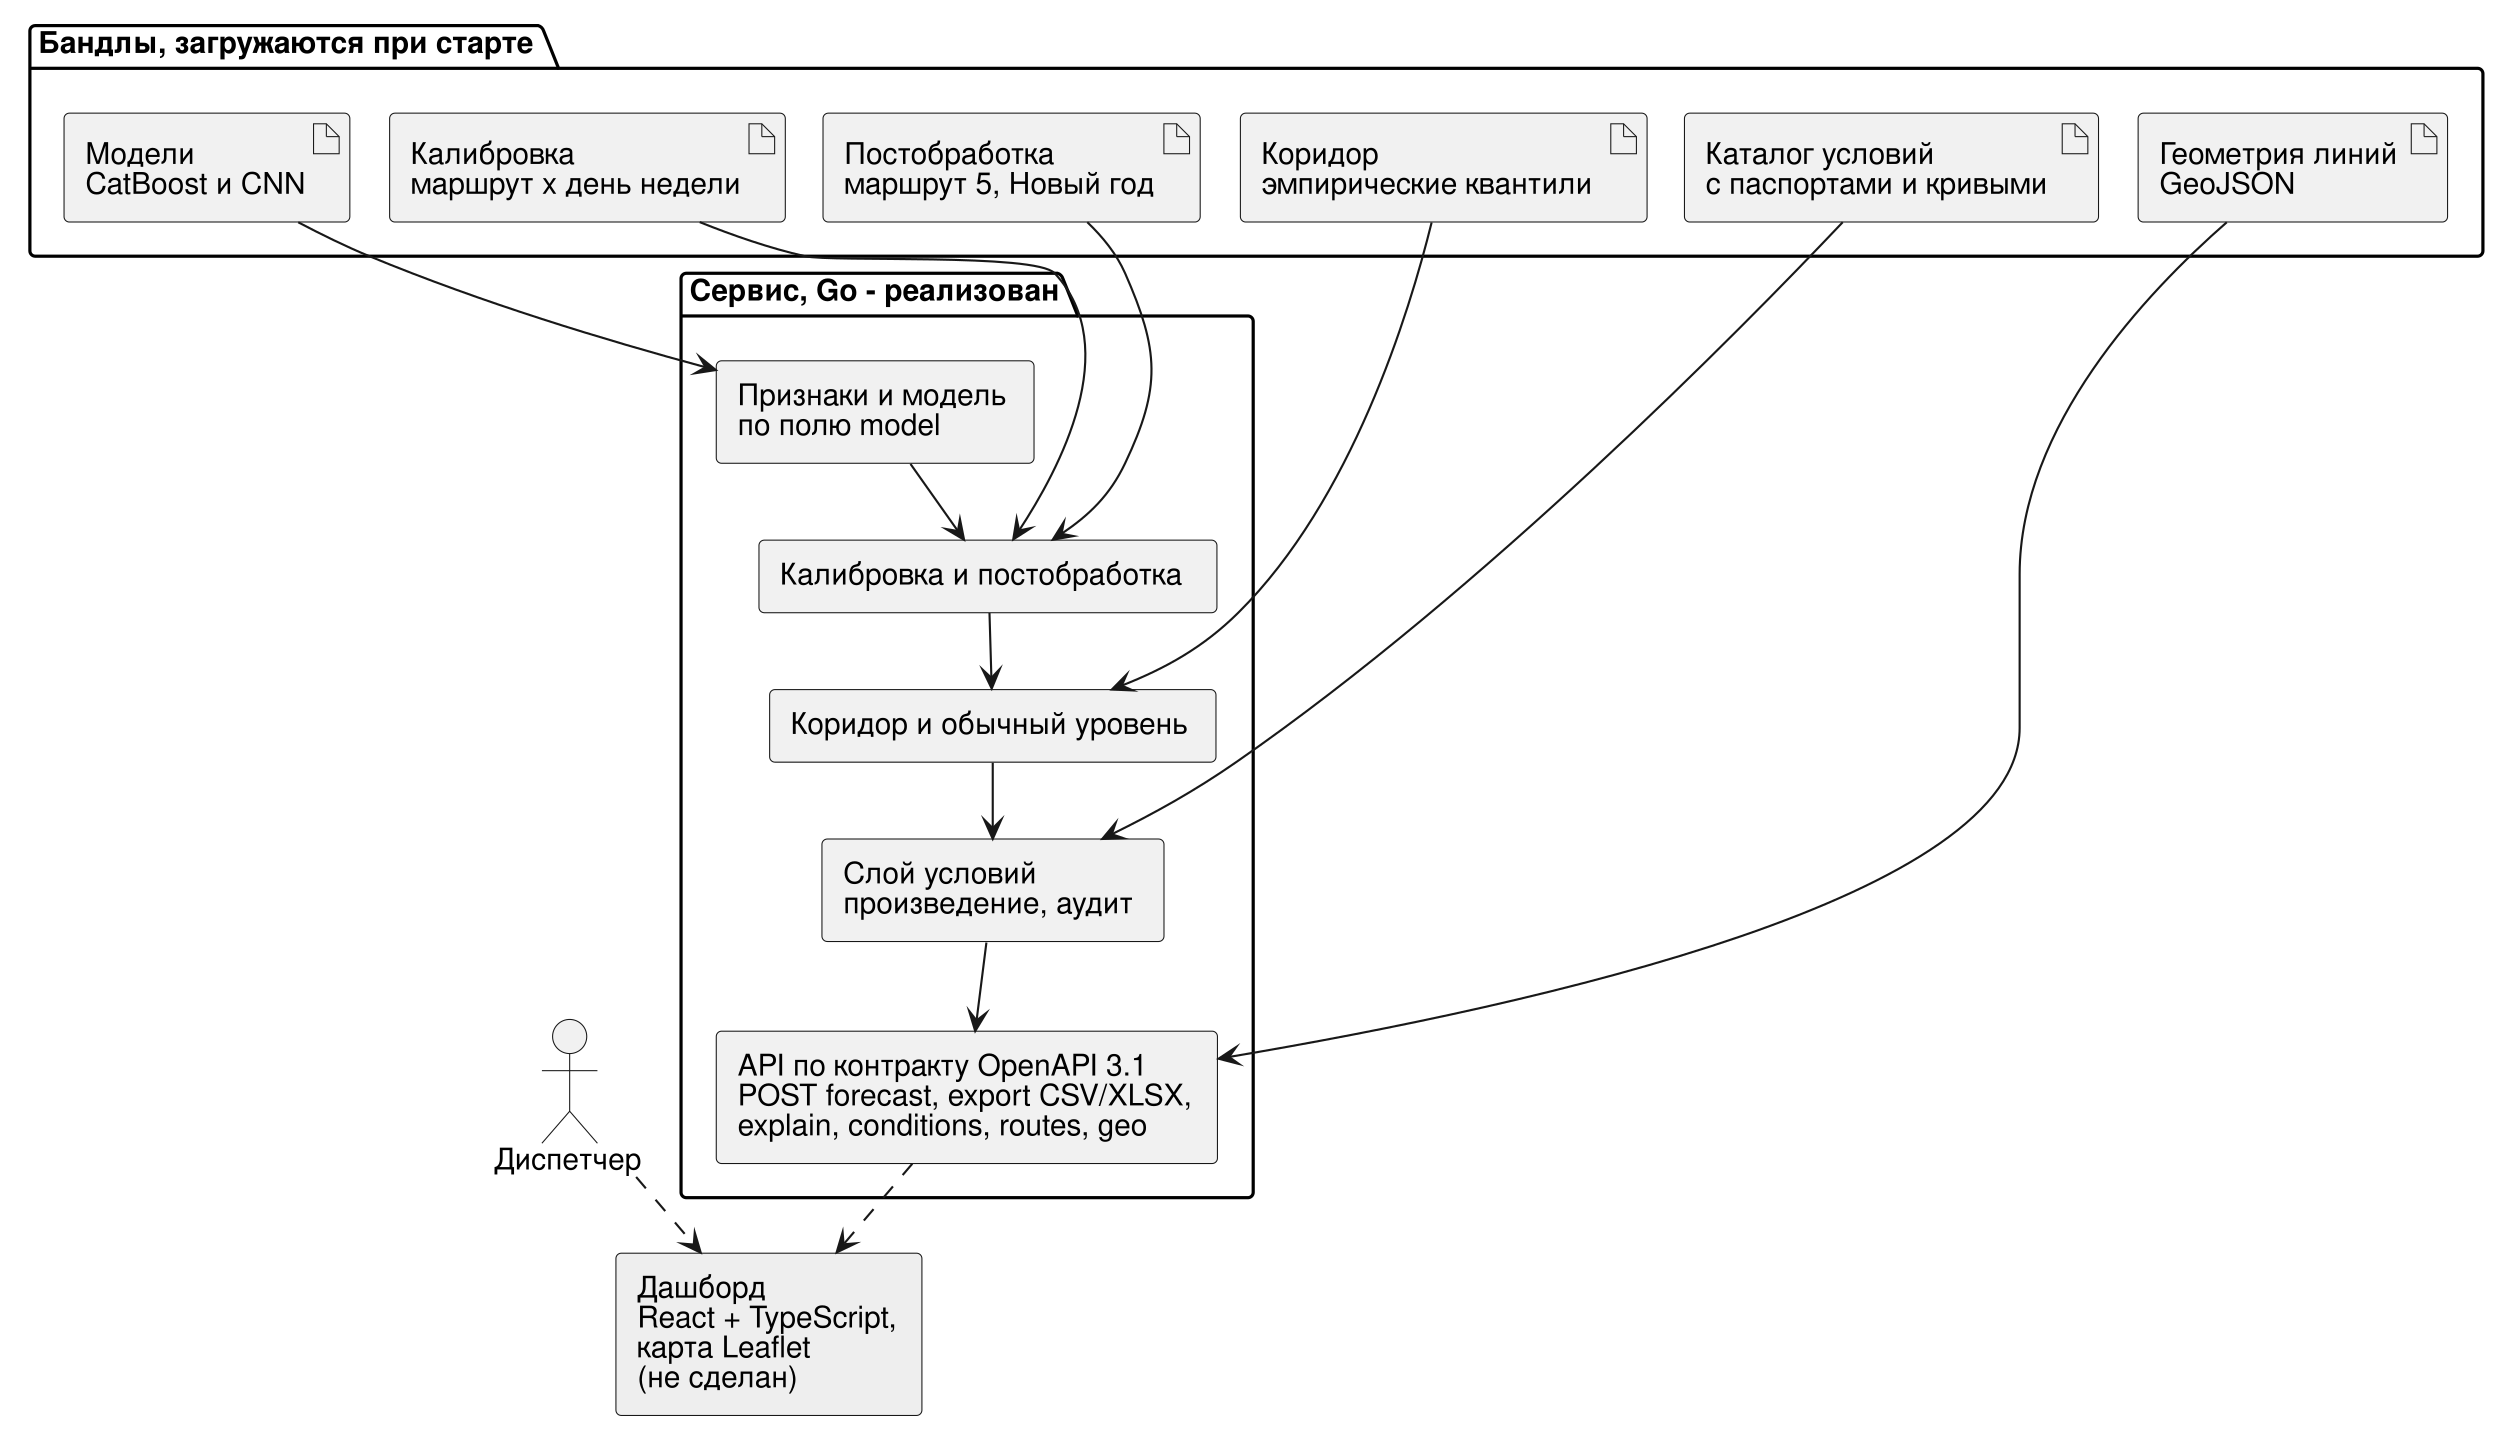
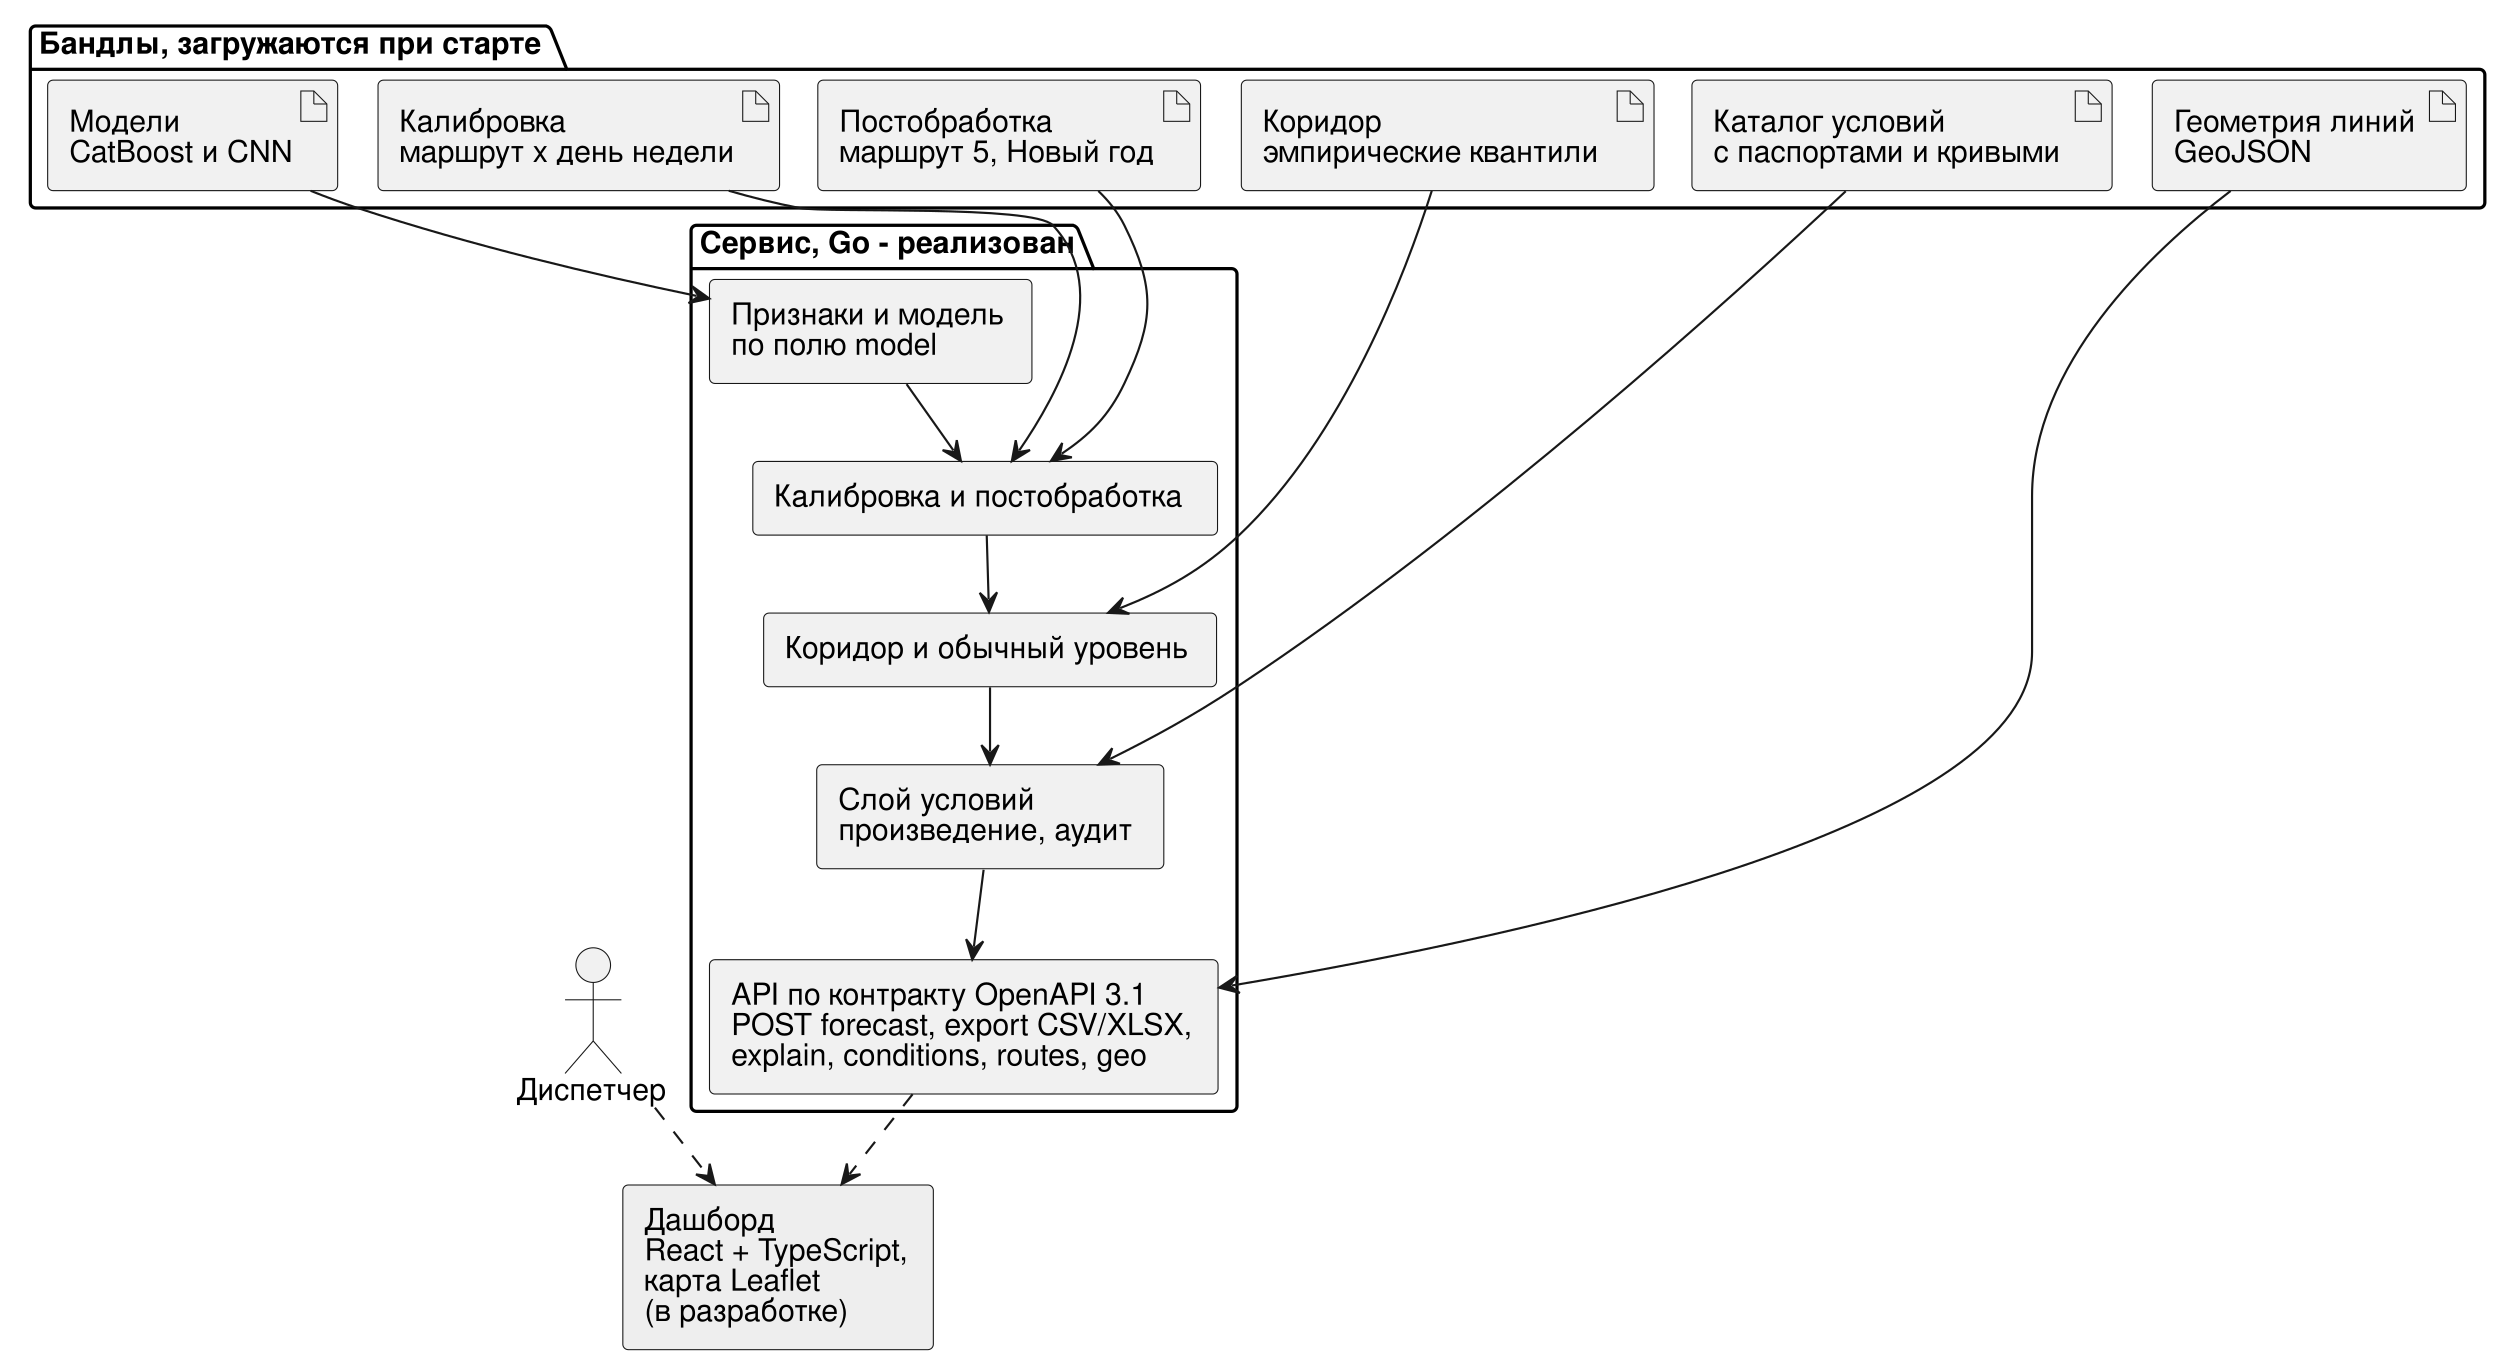
- <svg xmlns="http://www.w3.org/2000/svg" version="1.1" data-diagram-type="DESCRIPTION" style="width:1171px;height:679px;background:#FFFFFF;" width="1171px" height="679px" viewBox="0 0 1171 679" zoomAndPan="magnify" preserveAspectRatio="none" contentStyleType="text/css">
+ <svg xmlns="http://www.w3.org/2000/svg" contentStyleType="text/css" height="629px" preserveAspectRatio="none" style="width:1154px;height:629px;background:#FFFFFF;" version="1.1" viewBox="0 0 1154 629" width="1154px" zoomAndPan="magnify">
  <defs />
-   <g font-family="sans-serif" lengthAdjust="spacing">
-     <g class="cluster" data-qualified-name="....... ........... ... ......" id="ent0002" data-source-line="6">
-       <path d="M16.5,12 L252.137,12 A3.75,3.75 0 0 1 254.637,14.5 L261.637,32 L1160.5,32 A2.5,2.5 0 0 1 1163,34.5 L1163,117.5 A2.5,2.5 0 0 1 1160.5,120 L16.5,120 A2.5,2.5 0 0 1 14,117.5 L14,14.5 A2.5,2.5 0 0 1 16.5,12" style="stroke:#000;stroke-width:1.5;" fill="none" />
-       <line x1="14" y1="32" x2="261.637" y2="32" style="stroke:#000;stroke-width:1.5;" />
-       <text x="18" y="24.78" fill="#000" font-size="14" textLength="234.637" font-weight="700" font-family="Helvetica">Бандлы, загружаются при старте</text>
+   <g>
+     <g id="cluster_Бандлы, загружаются при старте">
+       <path d="M16.5,12 L252.137,12 A3.75,3.75 0 0 1 254.637,14.5 L261.637,32 L1144.5,32 A2.5,2.5 0 0 1 1147,34.5 L1147,93.5 A2.5,2.5 0 0 1 1144.5,96 L16.5,96 A2.5,2.5 0 0 1 14,93.5 L14,14.5 A2.5,2.5 0 0 1 16.5,12 " fill="none" style="stroke:#000000;stroke-width:1.5;" />
+       <line style="stroke:#000000;stroke-width:1.5;" x1="14" x2="261.637" y1="32" y2="32" />
+       <text fill="#000000" font-family="Helvetica" font-size="14" font-weight="bold" lengthAdjust="spacing" textLength="234.637" x="18" y="24.78">Бандлы, загружаются при старте</text>
    </g>
-     <g class="cluster" data-qualified-name="....... Go - .........." id="ent0009" data-source-line="14">
-       <path d="M321.5,128 L495.354,128 A3.75,3.75 0 0 1 497.854,130.5 L504.854,148 L584.5,148 A2.5,2.5 0 0 1 587,150.5 L587,558.5 A2.5,2.5 0 0 1 584.5,561 L321.5,561 A2.5,2.5 0 0 1 319,558.5 L319,130.5 A2.5,2.5 0 0 1 321.5,128" style="stroke:#000;stroke-width:1.5;" fill="none" />
-       <line x1="319" y1="148" x2="504.854" y2="148" style="stroke:#000;stroke-width:1.5;" />
-       <text x="323" y="140.78" fill="#000" font-size="14" textLength="172.854" font-weight="700" font-family="Helvetica">Сервис, Go - реализован</text>
+     <g id="cluster_Сервис, Go - реализован">
+       <path d="M321.5,104 L495.353,104 A3.75,3.75 0 0 1 497.853,106.5 L504.853,124 L568.5,124 A2.5,2.5 0 0 1 571,126.5 L571,510.5 A2.5,2.5 0 0 1 568.5,513 L321.5,513 A2.5,2.5 0 0 1 319,510.5 L319,106.5 A2.5,2.5 0 0 1 321.5,104 " fill="none" style="stroke:#000000;stroke-width:1.5;" />
+       <line style="stroke:#000000;stroke-width:1.5;" x1="319" x2="504.853" y1="124" y2="124" />
+       <text fill="#000000" font-family="Helvetica" font-size="14" font-weight="bold" lengthAdjust="spacing" textLength="172.853" x="323" y="116.78">Сервис, Go - реализован</text>
    </g>
-     <g class="entity" data-qualified-name="user" id="ent0001" data-source-line="5">
-       <ellipse cx="266.832" cy="485.5" rx="8" ry="8" fill="#F1F1F1" style="stroke:#181818;stroke-width:0.5;" />
-       <path d="M266.832,493.5 L266.832,520.5 M253.832,501.5 L279.832,501.5 M266.832,520.5 L253.832,535.5 M266.832,520.5 L279.832,535.5" style="stroke:#181818;stroke-width:0.5;" fill="none" />
-       <text x="231.5" y="547.78" fill="#000" font-size="14" textLength="70.663" font-family="Helvetica">Диспетчер</text>
+     <g id="elem_user">
+       <ellipse cx="273.832" cy="445.5" fill="#F1F1F1" rx="8" ry="8" style="stroke:#181818;stroke-width:0.5;" />
+       <path d="M273.832,453.5 L273.832,480.5 M260.832,461.5 L286.832,461.5 M273.832,480.5 L260.832,495.5 M273.832,480.5 L286.832,495.5 " fill="none" style="stroke:#181818;stroke-width:0.5;" />
+       <text fill="#000000" font-family="Helvetica" font-size="14" lengthAdjust="spacing" textLength="70.663" x="238.5" y="507.78">Диспетчер</text>
    </g>
-     <g class="entity" data-qualified-name="ui" id="ent0015" data-source-line="21">
-       <rect x="288.5" y="587" width="143.327" height="76" fill="#EEE" style="stroke:#181818;stroke-width:0.5;" rx="2.5" ry="2.5" />
-       <text x="298.5" y="607.78" fill="#000" font-size="14" textLength="60.334" font-family="Helvetica">Дашборд</text>
-       <text x="298.5" y="621.78" fill="#000" font-size="14" textLength="123.327" font-family="Helvetica">React + TypeScript,</text>
-       <text x="298.5" y="635.78" fill="#000" font-size="14" textLength="83.952" font-family="Helvetica">карта Leaflet</text>
-       <text x="298.5" y="649.78" fill="#000" font-size="14" textLength="75.667" font-family="Helvetica">(не сделан)</text>
+     <g id="elem_ui">
+       <rect fill="#EEEEEE" height="76" rx="2.5" ry="2.5" style="stroke:#181818;stroke-width:0.5;" width="143.327" x="287.5" y="547" />
+       <text fill="#000000" font-family="Helvetica" font-size="14" lengthAdjust="spacing" textLength="60.334" x="297.5" y="567.78">Дашборд</text>
+       <text fill="#000000" font-family="Helvetica" font-size="14" lengthAdjust="spacing" textLength="123.327" x="297.5" y="581.78">React + TypeScript,</text>
+       <text fill="#000000" font-family="Helvetica" font-size="14" lengthAdjust="spacing" textLength="83.952" x="297.5" y="595.78">карта Leaflet</text>
+       <text fill="#000000" font-family="Helvetica" font-size="14" lengthAdjust="spacing" textLength="97.057" x="297.5" y="609.78">(в разработке)</text>
    </g>
-     <g class="entity" data-qualified-name="....... ........... ... .......m" id="ent0003" data-source-line="7">
-       <rect x="30" y="53" width="133.865" height="51" fill="#F1F1F1" style="stroke:#181818;stroke-width:0.5;" rx="2.5" ry="2.5" />
-       <polygon points="146.865,58,146.865,72,158.865,72,158.865,64,152.865,58,146.865,58" fill="#F1F1F1" style="stroke:#181818;stroke-width:0.5;stroke-linejoin:miter;stroke-miterlimit:10;" />
-       <line x1="152.865" y1="58" x2="152.865" y2="64" style="stroke:#181818;stroke-width:0.5;" />
-       <line x1="158.865" y1="64" x2="152.865" y2="64" style="stroke:#181818;stroke-width:0.5;" />
-       <text x="40" y="76.78" fill="#000" font-size="14" textLength="51.926" font-family="Helvetica">Модели</text>
-       <text x="40" y="90.78" fill="#000" font-size="14" textLength="103.865" font-family="Helvetica">CatBoost и CNN</text>
+     <g id="elem_m">
+       <rect fill="#F1F1F1" height="51" rx="2.5" ry="2.5" style="stroke:#181818;stroke-width:0.5;" width="133.865" x="22" y="37" />
+       <polygon fill="#F1F1F1" points="138.865,42,138.865,56,150.865,56,150.865,48,144.865,42,138.865,42" style="stroke:#181818;stroke-width:0.5;" />
+       <line style="stroke:#181818;stroke-width:0.5;" x1="144.865" x2="144.865" y1="42" y2="48" />
+       <line style="stroke:#181818;stroke-width:0.5;" x1="150.865" x2="144.865" y1="48" y2="48" />
+       <text fill="#000000" font-family="Helvetica" font-size="14" lengthAdjust="spacing" textLength="51.926" x="32" y="60.78">Модели</text>
+       <text fill="#000000" font-family="Helvetica" font-size="14" lengthAdjust="spacing" textLength="103.865" x="32" y="74.78">CatBoost и CNN</text>
    </g>
-     <g class="entity" data-qualified-name="....... ........... ... .......cal" id="ent0004" data-source-line="8">
-       <rect x="182.5" y="53" width="185.34" height="51" fill="#F1F1F1" style="stroke:#181818;stroke-width:0.5;" rx="2.5" ry="2.5" />
-       <polygon points="350.84,58,350.84,72,362.84,72,362.84,64,356.84,58,350.84,58" fill="#F1F1F1" style="stroke:#181818;stroke-width:0.5;stroke-linejoin:miter;stroke-miterlimit:10;" />
-       <line x1="356.84" y1="58" x2="356.84" y2="64" style="stroke:#181818;stroke-width:0.5;" />
-       <line x1="362.84" y1="64" x2="356.84" y2="64" style="stroke:#181818;stroke-width:0.5;" />
-       <text x="192.5" y="76.78" fill="#000" font-size="14" textLength="79.816" font-family="Helvetica">Калибровка</text>
-       <text x="192.5" y="90.78" fill="#000" font-size="14" textLength="155.34" font-family="Helvetica">маршрут x день недели</text>
+     <g id="elem_cal">
+       <rect fill="#F1F1F1" height="51" rx="2.5" ry="2.5" style="stroke:#181818;stroke-width:0.5;" width="185.34" x="174.5" y="37" />
+       <polygon fill="#F1F1F1" points="342.84,42,342.84,56,354.84,56,354.84,48,348.84,42,342.84,42" style="stroke:#181818;stroke-width:0.5;" />
+       <line style="stroke:#181818;stroke-width:0.5;" x1="348.84" x2="348.84" y1="42" y2="48" />
+       <line style="stroke:#181818;stroke-width:0.5;" x1="354.84" x2="348.84" y1="48" y2="48" />
+       <text fill="#000000" font-family="Helvetica" font-size="14" lengthAdjust="spacing" textLength="79.816" x="184.5" y="60.78">Калибровка</text>
+       <text fill="#000000" font-family="Helvetica" font-size="14" lengthAdjust="spacing" textLength="155.34" x="184.5" y="74.78">маршрут x день недели</text>
    </g>
-     <g class="entity" data-qualified-name="....... ........... ... .......cor" id="ent0005" data-source-line="9">
-       <rect x="581" y="53" width="190.494" height="51" fill="#F1F1F1" style="stroke:#181818;stroke-width:0.5;" rx="2.5" ry="2.5" />
-       <polygon points="754.494,58,754.494,72,766.494,72,766.494,64,760.494,58,754.494,58" fill="#F1F1F1" style="stroke:#181818;stroke-width:0.5;stroke-linejoin:miter;stroke-miterlimit:10;" />
-       <line x1="760.494" y1="58" x2="760.494" y2="64" style="stroke:#181818;stroke-width:0.5;" />
-       <line x1="766.494" y1="64" x2="760.494" y2="64" style="stroke:#181818;stroke-width:0.5;" />
-       <text x="591" y="76.78" fill="#000" font-size="14" textLength="57.135" font-family="Helvetica">Коридор</text>
-       <text x="591" y="90.78" fill="#000" font-size="14" textLength="160.494" font-family="Helvetica">эмпирические квантили</text>
+     <g id="elem_cor">
+       <rect fill="#F1F1F1" height="51" rx="2.5" ry="2.5" style="stroke:#181818;stroke-width:0.5;" width="190.494" x="573" y="37" />
+       <polygon fill="#F1F1F1" points="746.494,42,746.494,56,758.494,56,758.494,48,752.494,42,746.494,42" style="stroke:#181818;stroke-width:0.5;" />
+       <line style="stroke:#181818;stroke-width:0.5;" x1="752.494" x2="752.494" y1="42" y2="48" />
+       <line style="stroke:#181818;stroke-width:0.5;" x1="758.494" x2="752.494" y1="48" y2="48" />
+       <text fill="#000000" font-family="Helvetica" font-size="14" lengthAdjust="spacing" textLength="57.135" x="583" y="60.78">Коридор</text>
+       <text fill="#000000" font-family="Helvetica" font-size="14" lengthAdjust="spacing" textLength="160.494" x="583" y="74.78">эмпирические квантили</text>
    </g>
-     <g class="entity" data-qualified-name="....... ........... ... .......pp" id="ent0006" data-source-line="10">
-       <rect x="385.5" y="53" width="176.672" height="51" fill="#F1F1F1" style="stroke:#181818;stroke-width:0.5;" rx="2.5" ry="2.5" />
-       <polygon points="545.172,58,545.172,72,557.172,72,557.172,64,551.172,58,545.172,58" fill="#F1F1F1" style="stroke:#181818;stroke-width:0.5;stroke-linejoin:miter;stroke-miterlimit:10;" />
-       <line x1="551.172" y1="58" x2="551.172" y2="64" style="stroke:#181818;stroke-width:0.5;" />
-       <line x1="557.172" y1="64" x2="551.172" y2="64" style="stroke:#181818;stroke-width:0.5;" />
-       <text x="395.5" y="76.78" fill="#000" font-size="14" textLength="101.069" font-family="Helvetica">Постобработка</text>
-       <text x="395.5" y="90.78" fill="#000" font-size="14" textLength="146.672" font-family="Helvetica">маршрут 5, Новый год</text>
+     <g id="elem_pp">
+       <rect fill="#F1F1F1" height="51" rx="2.5" ry="2.5" style="stroke:#181818;stroke-width:0.5;" width="176.672" x="377.5" y="37" />
+       <polygon fill="#F1F1F1" points="537.172,42,537.172,56,549.172,56,549.172,48,543.172,42,537.172,42" style="stroke:#181818;stroke-width:0.5;" />
+       <line style="stroke:#181818;stroke-width:0.5;" x1="543.172" x2="543.172" y1="42" y2="48" />
+       <line style="stroke:#181818;stroke-width:0.5;" x1="549.172" x2="543.172" y1="48" y2="48" />
+       <text fill="#000000" font-family="Helvetica" font-size="14" lengthAdjust="spacing" textLength="101.069" x="387.5" y="60.78">Постобработка</text>
+       <text fill="#000000" font-family="Helvetica" font-size="14" lengthAdjust="spacing" textLength="146.672" x="387.5" y="74.78">маршрут 5, Новый год</text>
    </g>
-     <g class="entity" data-qualified-name="....... ........... ... .......cond" id="ent0007" data-source-line="11">
-       <rect x="789" y="53" width="193.946" height="51" fill="#F1F1F1" style="stroke:#181818;stroke-width:0.5;" rx="2.5" ry="2.5" />
-       <polygon points="965.946,58,965.946,72,977.946,72,977.946,64,971.946,58,965.946,58" fill="#F1F1F1" style="stroke:#181818;stroke-width:0.5;stroke-linejoin:miter;stroke-miterlimit:10;" />
-       <line x1="971.946" y1="58" x2="971.946" y2="64" style="stroke:#181818;stroke-width:0.5;" />
-       <line x1="977.946" y1="64" x2="971.946" y2="64" style="stroke:#181818;stroke-width:0.5;" />
-       <text x="799" y="76.78" fill="#000" font-size="14" textLength="111.098" font-family="Helvetica">Каталог условий</text>
-       <text x="799" y="90.78" fill="#000" font-size="14" textLength="163.946" font-family="Helvetica">с паспортами и кривыми</text>
+     <g id="elem_cond">
+       <rect fill="#F1F1F1" height="51" rx="2.5" ry="2.5" style="stroke:#181818;stroke-width:0.5;" width="193.946" x="781" y="37" />
+       <polygon fill="#F1F1F1" points="957.946,42,957.946,56,969.946,56,969.946,48,963.946,42,957.946,42" style="stroke:#181818;stroke-width:0.5;" />
+       <line style="stroke:#181818;stroke-width:0.5;" x1="963.946" x2="963.946" y1="42" y2="48" />
+       <line style="stroke:#181818;stroke-width:0.5;" x1="969.946" x2="963.946" y1="48" y2="48" />
+       <text fill="#000000" font-family="Helvetica" font-size="14" lengthAdjust="spacing" textLength="111.098" x="791" y="60.78">Каталог условий</text>
+       <text fill="#000000" font-family="Helvetica" font-size="14" lengthAdjust="spacing" textLength="163.946" x="791" y="74.78">с паспортами и кривыми</text>
    </g>
-     <g class="entity" data-qualified-name="....... ........... ... .......geo" id="ent0008" data-source-line="12">
-       <rect x="1001.5" y="53" width="144.939" height="51" fill="#F1F1F1" style="stroke:#181818;stroke-width:0.5;" rx="2.5" ry="2.5" />
-       <polygon points="1129.439,58,1129.439,72,1141.439,72,1141.439,64,1135.439,58,1129.439,58" fill="#F1F1F1" style="stroke:#181818;stroke-width:0.5;stroke-linejoin:miter;stroke-miterlimit:10;" />
-       <line x1="1135.439" y1="58" x2="1135.439" y2="64" style="stroke:#181818;stroke-width:0.5;" />
-       <line x1="1141.439" y1="64" x2="1135.439" y2="64" style="stroke:#181818;stroke-width:0.5;" />
-       <text x="1011.5" y="76.78" fill="#000" font-size="14" textLength="114.939" font-family="Helvetica">Геометрия линий</text>
-       <text x="1011.5" y="90.78" fill="#000" font-size="14" textLength="63.8" font-family="Helvetica">GeoJSON</text>
+     <g id="elem_geo">
+       <rect fill="#F1F1F1" height="51" rx="2.5" ry="2.5" style="stroke:#181818;stroke-width:0.5;" width="144.94" x="993.5" y="37" />
+       <polygon fill="#F1F1F1" points="1121.439,42,1121.439,56,1133.439,56,1133.439,48,1127.439,42,1121.439,42" style="stroke:#181818;stroke-width:0.5;" />
+       <line style="stroke:#181818;stroke-width:0.5;" x1="1127.439" x2="1127.439" y1="42" y2="48" />
+       <line style="stroke:#181818;stroke-width:0.5;" x1="1133.439" x2="1127.439" y1="48" y2="48" />
+       <text fill="#000000" font-family="Helvetica" font-size="14" lengthAdjust="spacing" textLength="114.939" x="1003.5" y="60.78">Геометрия линий</text>
+       <text fill="#000000" font-family="Helvetica" font-size="14" lengthAdjust="spacing" textLength="63.8" x="1003.5" y="74.78">GeoJSON</text>
    </g>
-     <g class="entity" data-qualified-name="....... Go - ...........model" id="ent0010" data-source-line="15">
-       <rect x="335.5" y="169" width="148.837" height="48" fill="#F1F1F1" style="stroke:#181818;stroke-width:0.5;" rx="2.5" ry="2.5" />
-       <text x="345.5" y="189.78" fill="#000" font-size="14" textLength="128.837" font-family="Helvetica">Признаки и модель</text>
-       <text x="345.5" y="203.78" fill="#000" font-size="14" textLength="95.983" font-family="Helvetica">по полю model</text>
+     <g id="elem_model">
+       <rect fill="#F1F1F1" height="48" rx="2.5" ry="2.5" style="stroke:#181818;stroke-width:0.5;" width="148.837" x="327.5" y="129" />
+       <text fill="#000000" font-family="Helvetica" font-size="14" lengthAdjust="spacing" textLength="128.837" x="337.5" y="149.78">Признаки и модель</text>
+       <text fill="#000000" font-family="Helvetica" font-size="14" lengthAdjust="spacing" textLength="95.983" x="337.5" y="163.78">по полю model</text>
    </g>
-     <g class="entity" data-qualified-name="....... Go - ...........post" id="ent0011" data-source-line="16">
-       <rect x="355.5" y="253" width="214.51" height="34" fill="#F1F1F1" style="stroke:#181818;stroke-width:0.5;" rx="2.5" ry="2.5" />
-       <text x="365.5" y="273.78" fill="#000" font-size="14" textLength="194.51" font-family="Helvetica">Калибровка и постобработка</text>
+     <g id="elem_post">
+       <rect fill="#F1F1F1" height="34" rx="2.5" ry="2.5" style="stroke:#181818;stroke-width:0.5;" width="214.51" x="347.5" y="213" />
+       <text fill="#000000" font-family="Helvetica" font-size="14" lengthAdjust="spacing" textLength="194.51" x="357.5" y="233.78">Калибровка и постобработка</text>
    </g>
-     <g class="entity" data-qualified-name="....... Go - ...........corr" id="ent0012" data-source-line="17">
-       <rect x="360.5" y="323" width="209.062" height="34" fill="#F1F1F1" style="stroke:#181818;stroke-width:0.5;" rx="2.5" ry="2.5" />
-       <text x="370.5" y="343.78" fill="#000" font-size="14" textLength="189.062" font-family="Helvetica">Коридор и обычный уровень</text>
+     <g id="elem_corr">
+       <rect fill="#F1F1F1" height="34" rx="2.5" ry="2.5" style="stroke:#181818;stroke-width:0.5;" width="209.061" x="352.5" y="283" />
+       <text fill="#000000" font-family="Helvetica" font-size="14" lengthAdjust="spacing" textLength="189.061" x="362.5" y="303.78">Коридор и обычный уровень</text>
    </g>
-     <g class="entity" data-qualified-name="....... Go - ...........layer" id="ent0013" data-source-line="18">
-       <rect x="385" y="393" width="160.212" height="48" fill="#F1F1F1" style="stroke:#181818;stroke-width:0.5;" rx="2.5" ry="2.5" />
-       <text x="395" y="413.78" fill="#000" font-size="14" textLength="91.827" font-family="Helvetica">Слой условий</text>
-       <text x="395" y="427.78" fill="#000" font-size="14" textLength="140.212" font-family="Helvetica">произведение, аудит</text>
+     <g id="elem_layer">
+       <rect fill="#F1F1F1" height="48" rx="2.5" ry="2.5" style="stroke:#181818;stroke-width:0.5;" width="160.212" x="377" y="353" />
+       <text fill="#000000" font-family="Helvetica" font-size="14" lengthAdjust="spacing" textLength="91.827" x="387" y="373.78">Слой условий</text>
+       <text fill="#000000" font-family="Helvetica" font-size="14" lengthAdjust="spacing" textLength="140.212" x="387" y="387.78">произведение, аудит</text>
    </g>
-     <g class="entity" data-qualified-name="....... Go - ...........api" id="ent0014" data-source-line="19">
-       <rect x="335.5" y="483" width="234.751" height="62" fill="#F1F1F1" style="stroke:#181818;stroke-width:0.5;" rx="2.5" ry="2.5" />
-       <text x="345.5" y="503.78" fill="#000" font-size="14" textLength="197.456" font-family="Helvetica">API по контракту OpenAPI 3.1</text>
-       <text x="345.5" y="517.78" fill="#000" font-size="14" textLength="214.751" font-family="Helvetica">POST forecast, export CSV/XLSX,</text>
-       <text x="345.5" y="531.78" fill="#000" font-size="14" textLength="193.013" font-family="Helvetica">explain, conditions, routes, geo</text>
+     <g id="elem_api">
+       <rect fill="#F1F1F1" height="62" rx="2.5" ry="2.5" style="stroke:#181818;stroke-width:0.5;" width="234.751" x="327.5" y="443" />
+       <text fill="#000000" font-family="Helvetica" font-size="14" lengthAdjust="spacing" textLength="197.456" x="337.5" y="463.78">API по контракту OpenAPI 3.1</text>
+       <text fill="#000000" font-family="Helvetica" font-size="14" lengthAdjust="spacing" textLength="214.751" x="337.5" y="477.78">POST forecast, export CSV/XLSX,</text>
+       <text fill="#000000" font-family="Helvetica" font-size="14" lengthAdjust="spacing" textLength="193.013" x="337.5" y="491.78">explain, conditions, routes, geo</text>
    </g>
-     <g class="link" data-entity-1="ent0003" data-entity-2="ent0010" id="lnk16" data-link-type="dependency">
-       <polygon points="335.307,173.323,327.665,167.11,330.481,172.016,325.575,174.832,335.307,173.323" fill="#181818" style="stroke:#181818;stroke-width:1;stroke-linejoin:miter;stroke-miterlimit:10;" />
-       <path d="M139.701,104.123 C150.381,109.758 161.948,115.427 173,120 C225.949,141.906 283.161,159.208 330.481,172.016" style="stroke:#181818;stroke-width:1;" fill="none" />
-     </g>
-     <g class="link" data-entity-1="ent0004" data-entity-2="ent0011" id="lnk17" data-link-type="dependency">
-       <polygon points="474.6,252.656,482.886,247.332,477.346,248.478,476.2,242.938,474.6,252.656" fill="#181818" style="stroke:#181818;stroke-width:1;stroke-linejoin:miter;stroke-miterlimit:10;" />
-       <path d="M327.739,104.034 C343.291,110.277 360.556,116.269 377,120 C389.707,122.883 485.106,118.477 494,128 C526.504,162.803 496.43,219.435 477.346,248.478" style="stroke:#181818;stroke-width:1;" fill="none" />
-     </g>
-     <g class="link" data-entity-1="ent0006" data-entity-2="ent0011" id="lnk18" data-link-type="dependency">
-       <polygon points="493.083,252.808,502.783,251.101,497.231,250.016,498.316,244.464,493.083,252.808" fill="#181818" style="stroke:#181818;stroke-width:1;stroke-linejoin:miter;stroke-miterlimit:10;" />
-       <path d="M509.278,104.062 C516.461,110.912 523.029,118.982 527,128 C542.943,164.2 544,181.284 527,217 C519.863,231.995 510.201,241.285 497.231,250.016" style="stroke:#181818;stroke-width:1;" fill="none" />
-     </g>
-     <g class="link" data-entity-1="ent0005" data-entity-2="ent0012" id="lnk19" data-link-type="dependency">
-       <polygon points="520.778,322.974,530.618,323.396,525.43,321.141,527.685,315.953,520.778,322.974" fill="#181818" style="stroke:#181818;stroke-width:1;stroke-linejoin:miter;stroke-miterlimit:10;" />
-       <path d="M670.579,104.184 C660.07,146.719 633.135,234.323 580,287 C563.661,303.198 546.031,313.023 525.43,321.141" style="stroke:#181818;stroke-width:1;" fill="none" />
-     </g>
-     <g class="link" data-entity-1="ent0007" data-entity-2="ent0013" id="lnk20" data-link-type="dependency">
-       <polygon points="516.272,392.974,526.113,392.582,520.756,390.763,522.575,385.406,516.272,392.974" fill="#181818" style="stroke:#181818;stroke-width:1;stroke-linejoin:miter;stroke-miterlimit:10;" />
-       <path d="M863.13,104.074 C814.411,155.496 695.31,276.351 579,357 C559.496,370.524 540.975,380.796 520.756,390.763" style="stroke:#181818;stroke-width:1;" fill="none" />
-     </g>
-     <g class="link" data-entity-1="ent0010" data-entity-2="ent0011" id="lnk21" data-link-type="dependency">
-       <polygon points="451.571,252.827,449.644,243.169,448.686,248.744,443.11,247.786,451.571,252.827" fill="#181818" style="stroke:#181818;stroke-width:1;stroke-linejoin:miter;stroke-miterlimit:10;" />
-       <path d="M426.479,217.319 C434.623,228.844 441.362,238.38 448.686,248.744" style="stroke:#181818;stroke-width:1;" fill="none" />
-     </g>
-     <g class="link" data-entity-1="ent0011" data-entity-2="ent0012" id="lnk22" data-link-type="dependency">
-       <polygon points="464.516,322.528,468.249,313.415,464.369,317.53,460.253,313.65,464.516,322.528" fill="#181818" style="stroke:#181818;stroke-width:1;stroke-linejoin:miter;stroke-miterlimit:10;" />
-       <path d="M463.474,287.115 C463.788,297.798 464.052,306.776 464.369,317.53" style="stroke:#181818;stroke-width:1;" fill="none" />
-     </g>
-     <g class="link" data-entity-1="ent0012" data-entity-2="ent0013" id="lnk23" data-link-type="dependency">
-       <polygon points="465,392.929,469,383.929,465,387.929,461,383.929,465,392.929" fill="#181818" style="stroke:#181818;stroke-width:1;stroke-linejoin:miter;stroke-miterlimit:10;" />
-       <path d="M465,357.274 C465,367.7 465,376.39 465,387.929" style="stroke:#181818;stroke-width:1;" fill="none" />
-     </g>
-     <g class="link" data-entity-1="ent0013" data-entity-2="ent0014" id="lnk24" data-link-type="dependency">
-       <polygon points="456.794,482.962,461.891,474.534,457.421,478.001,453.954,473.531,456.794,482.962" fill="#181818" style="stroke:#181818;stroke-width:1;stroke-linejoin:miter;stroke-miterlimit:10;" />
-       <path d="M462.034,441.483 C460.451,454.011 459.113,464.602 457.421,478.001" style="stroke:#181818;stroke-width:1;" fill="none" />
-     </g>
-     <g class="link" data-entity-1="ent0008" data-entity-2="ent0014" id="lnk25" data-link-type="dependency">
-       <polygon points="570.772,495.903,580.312,498.353,575.703,495.073,578.983,490.464,570.772,495.903" fill="#181818" style="stroke:#181818;stroke-width:1;stroke-linejoin:miter;stroke-miterlimit:10;" />
-       <path d="M1043.015,104.11 C1005.133,137.201 946,199.92 946,269 C946,269 946,269 946,341 C946,420.149 721.538,470.52 575.703,495.073" style="stroke:#181818;stroke-width:1;" fill="none" />
-     </g>
-     <g class="link" data-entity-1="ent0014" data-entity-2="ent0015" id="lnk26" data-link-type="dependency">
-       <polygon points="391.881,586.634,400.766,582.383,395.127,582.83,394.68,577.191,391.881,586.634" fill="#181818" style="stroke:#181818;stroke-width:1;stroke-linejoin:miter;stroke-miterlimit:10;" />
-       <path d="M427.341,545.073 C416.373,557.928 406.7,569.266 395.127,582.83" style="stroke:#181818;stroke-width:1;stroke-dasharray:7,7;" fill="none" />
-     </g>
-     <g class="link" data-entity-1="ent0001" data-entity-2="ent0015" id="lnk27" data-link-type="dependency">
-       <polygon points="328.214,586.746,325.416,577.303,324.969,582.942,319.33,582.495,328.214,586.746" fill="#181818" style="stroke:#181818;stroke-width:1;stroke-linejoin:miter;stroke-miterlimit:10;" />
-       <path d="M297.968,551.295 C307.69,562.691 315.191,571.482 324.969,582.942" style="stroke:#181818;stroke-width:1;stroke-dasharray:7,7;" fill="none" />
-     </g>
+     <polygon fill="#181818" points="327.429,137.818,319.433,132.069,322.534,136.8,317.803,139.901,327.429,137.818" style="stroke:#181818;stroke-width:1;" />
+     <path d="M143.364,88.076 C150.568,90.94 157.912,93.666 165,96 C218.411,113.585 274.419,126.791 321.555,136.596 " fill="none" style="stroke:#181818;stroke-width:1;" />
+     <polygon fill="#181818" points="467.053,212.89,475.453,207.748,469.889,208.773,468.865,203.21,467.053,212.89" style="stroke:#181818;stroke-width:1;" />
+     <path d="M336.385,88.049 C347.194,91.162 358.32,93.964 369,96 C381.8,98.44 477.106,94.477 486,104 C514.386,134.393 488.563,181.667 470.457,207.949 " fill="none" style="stroke:#181818;stroke-width:1;" />
+     <polygon fill="#181818" points="485.083,212.808,494.783,211.101,489.231,210.016,490.316,204.464,485.083,212.808" style="stroke:#181818;stroke-width:1;" />
+     <path d="M506.984,88.144 C511.824,92.793 516.075,98.083 519,104 C533.379,133.084 532.944,147.705 519,177 C511.863,191.995 503.03,200.727 490.061,209.458 " fill="none" style="stroke:#181818;stroke-width:1;" />
+     <polygon fill="#181818" points="511.492,282.902,521.332,283.325,516.144,281.069,518.399,275.881,511.492,282.902" style="stroke:#181818;stroke-width:1;" />
+     <path d="M660.905,88.103 C648.65,126.656 620.101,201.581 572,247 C555.033,263.021 537.862,272.512 517.074,280.703 " fill="none" style="stroke:#181818;stroke-width:1;" />
+     <polygon fill="#181818" points="507.116,352.946,516.957,352.532,511.596,350.725,513.403,345.364,507.116,352.946" style="stroke:#181818;stroke-width:1;" />
+     <path d="M851.992,88.267 C800.883,136.167 682.588,243.266 571,317 C550.92,330.269 532.868,340.177 512.492,350.281 " fill="none" style="stroke:#181818;stroke-width:1;" />
+     <polygon fill="#181818" points="443.571,212.827,441.644,203.169,440.686,208.744,435.111,207.786,443.571,212.827" style="stroke:#181818;stroke-width:1;" />
+     <path d="M418.479,177.319 C426.623,188.844 432.785,197.563 440.108,207.927 " fill="none" style="stroke:#181818;stroke-width:1;" />
+     <polygon fill="#181818" points="456.515,282.528,460.249,273.414,456.368,277.53,452.253,273.65,456.515,282.528" style="stroke:#181818;stroke-width:1;" />
+     <path d="M455.474,247.115 C455.788,257.798 456.023,265.776 456.339,276.531 " fill="none" style="stroke:#181818;stroke-width:1;" />
+     <polygon fill="#181818" points="457,352.929,461,343.929,457,347.929,453,343.929,457,352.929" style="stroke:#181818;stroke-width:1;" />
+     <path d="M457,317.274 C457,327.7 457,335.39 457,346.929 " fill="none" style="stroke:#181818;stroke-width:1;" />
+     <polygon fill="#181818" points="448.794,442.962,453.891,434.534,449.421,438.001,445.954,433.531,448.794,442.962" style="stroke:#181818;stroke-width:1;" />
+     <path d="M454.034,401.483 C452.451,414.011 451.239,423.61 449.546,437.009 " fill="none" style="stroke:#181818;stroke-width:1;" />
+     <polygon fill="#181818" points="562.773,455.903,572.312,458.353,567.703,455.073,570.984,450.464,562.773,455.903" style="stroke:#181818;stroke-width:1;" />
+     <path d="M1029.663,88.126 C991.82,117.016 938,168.703 938,229 C938,229 938,229 938,301 C938,380.149 714.524,430.353 568.689,454.907 " fill="none" style="stroke:#181818;stroke-width:1;" />
+     <polygon fill="#181818" points="388.482,546.634,397.197,542.046,391.579,542.708,390.916,537.091,388.482,546.634" style="stroke:#181818;stroke-width:1;" />
+     <path d="M421.272,505.073 C411.13,517.928 402.9,528.359 392.198,541.923 " fill="none" style="stroke:#181818;stroke-width:1;stroke-dasharray:7.0,7.0;" />
+     <polygon fill="#181818" points="329.948,546.746,327.568,537.189,326.874,542.803,321.26,542.108,329.948,546.746" style="stroke:#181818;stroke-width:1;" />
+     <path d="M302.304,511.295 C311.19,522.691 317.322,530.554 326.259,542.014 " fill="none" style="stroke:#181818;stroke-width:1;stroke-dasharray:7.0,7.0;" />
  </g>
</svg>
